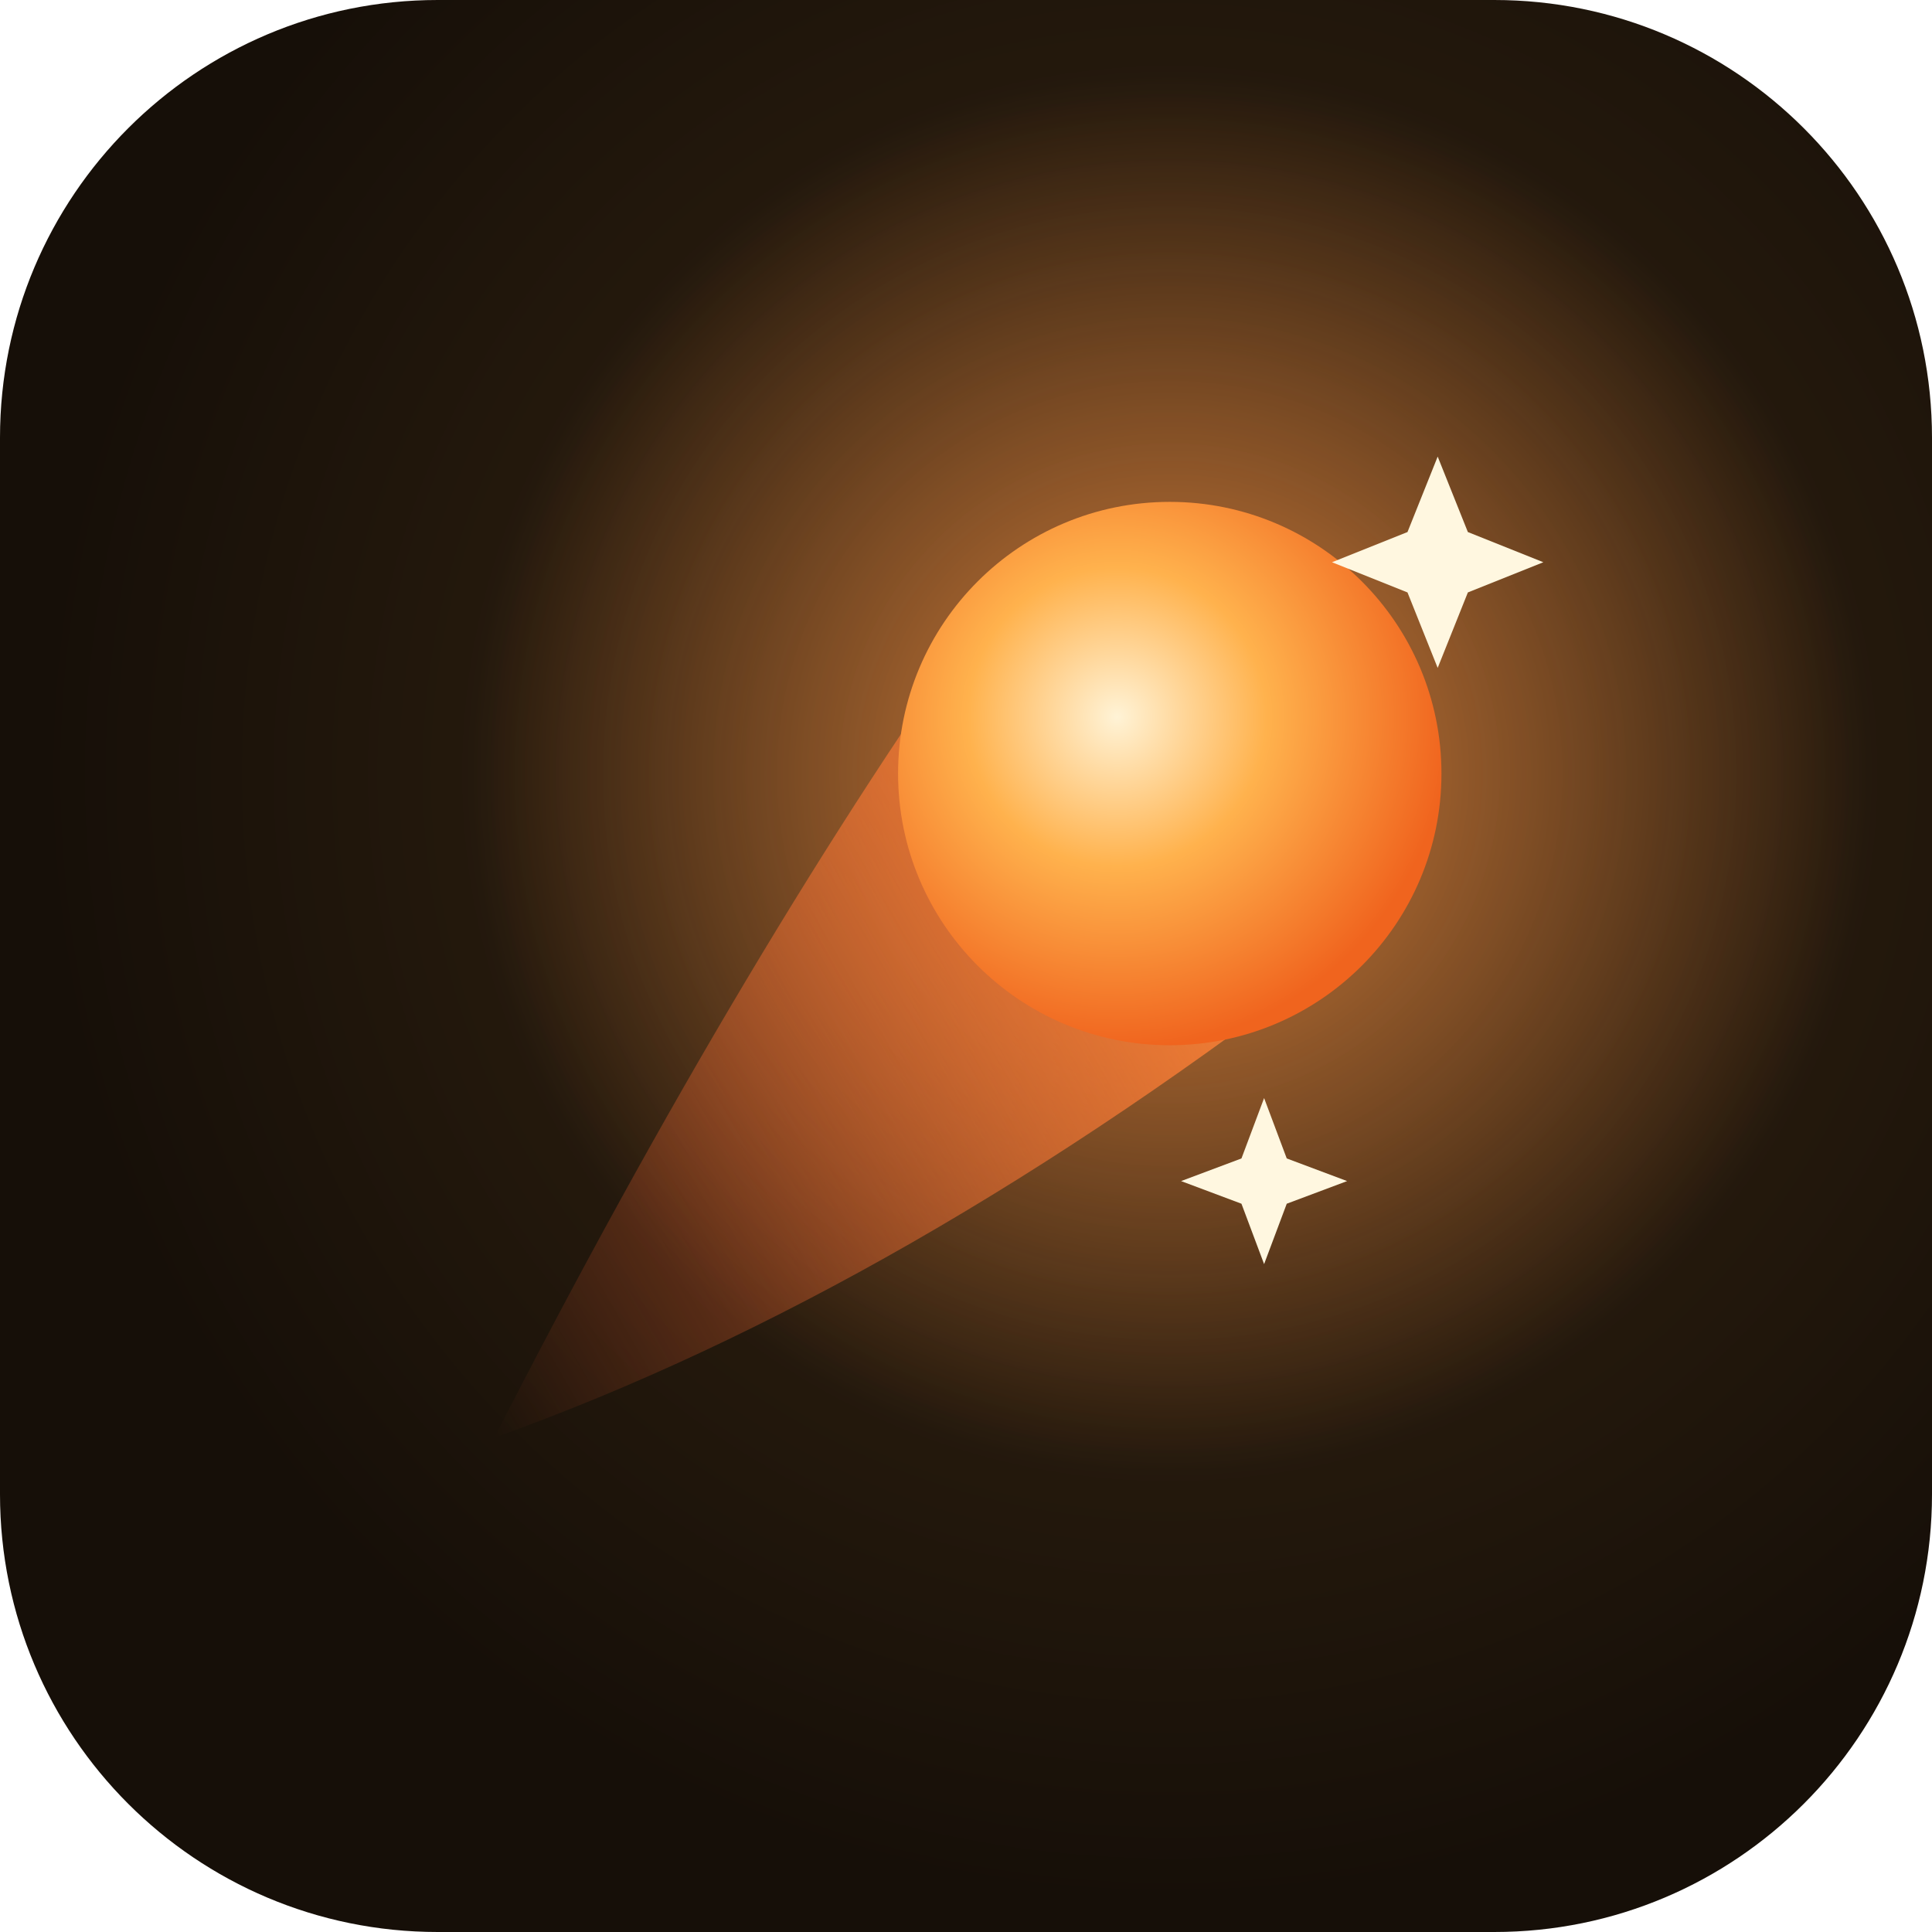
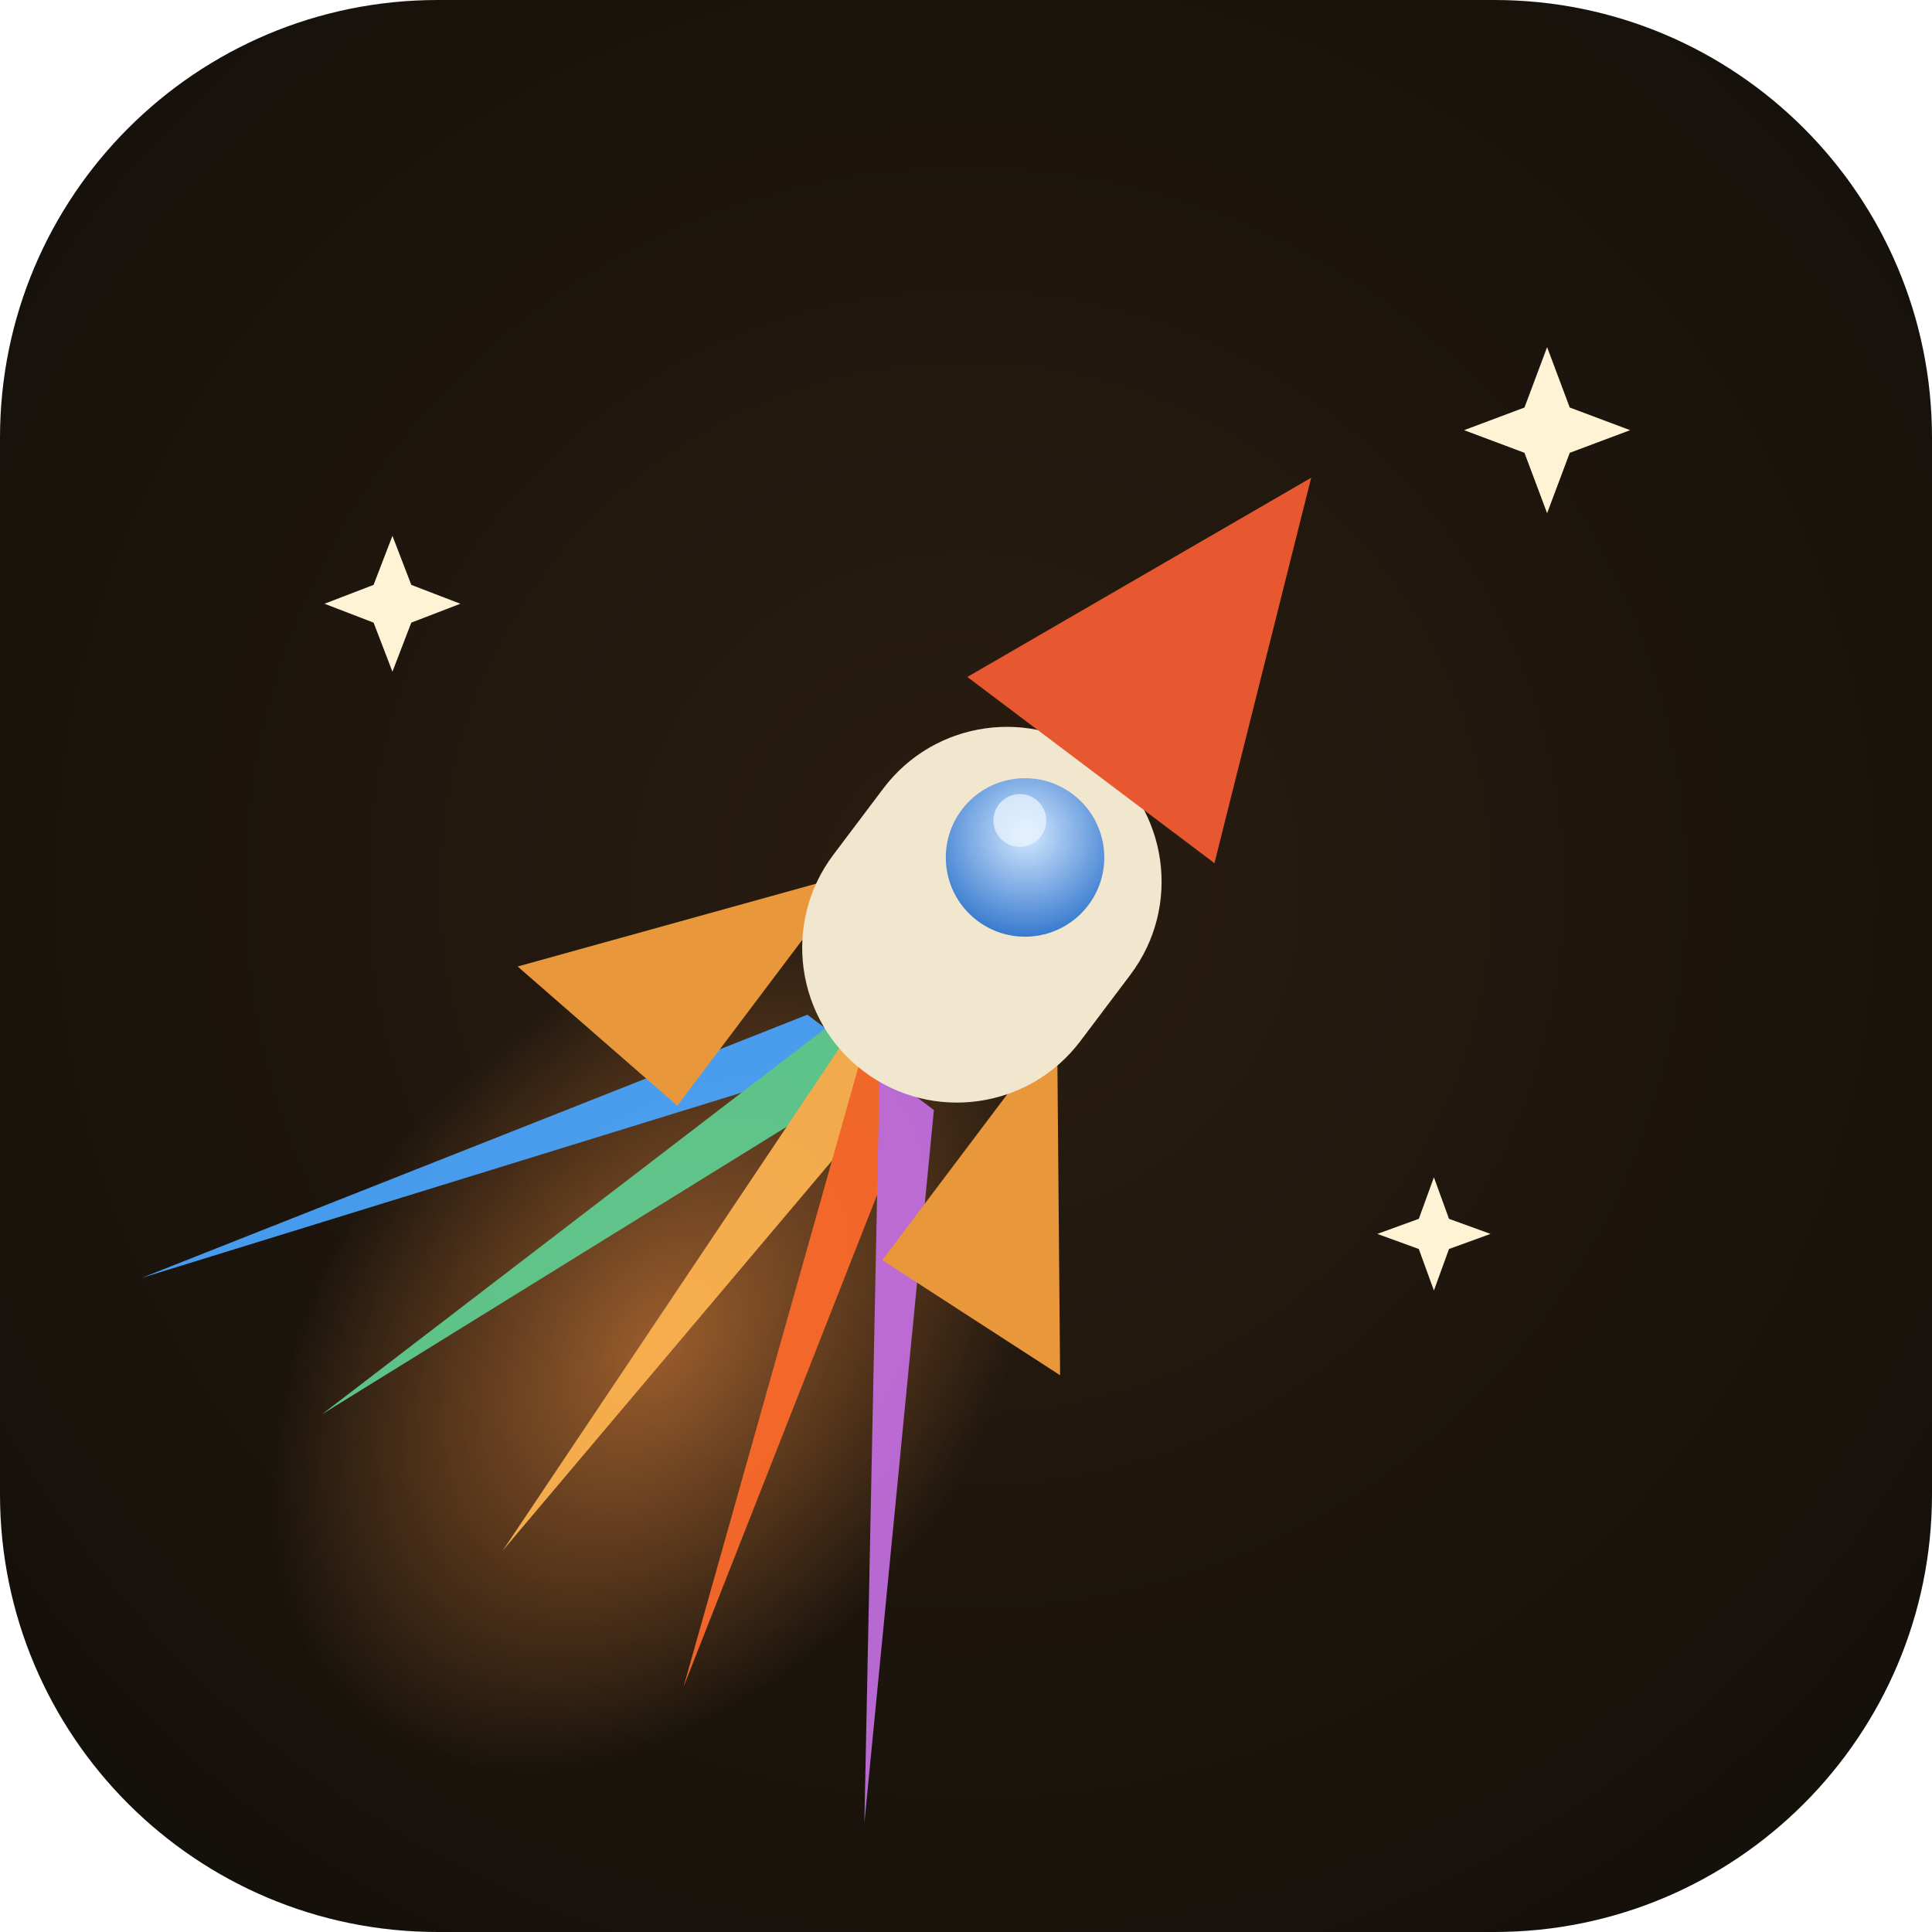
<svg xmlns="http://www.w3.org/2000/svg" viewBox="0 0 512 512" role="img" aria-label="Spacechase">
  <defs>
-     <radialGradient id="sky" cx="310" cy="205" r="300" gradientUnits="userSpaceOnUse">
-       <stop offset="0" stop-color="#3a2814" />
-       <stop offset="1" stop-color="#160f08" />
+     <radialGradient id="sky" cx="50%" cy="46%" r="64%">
+       <stop offset="0" stop-color="#2a1d11" />
+       <stop offset="1" stop-color="#14100a" />
    </radialGradient>
-     <radialGradient id="glow" cx="310" cy="205" r="185" gradientUnits="userSpaceOnUse">
-       <stop offset="0" stop-color="#ff9646" stop-opacity=".8" />
+     <radialGradient id="exglow" cx="50%" cy="50%" r="50%">
+       <stop offset="0" stop-color="#ff9646" stop-opacity=".55" />
      <stop offset="1" stop-color="#ff9646" stop-opacity="0" />
    </radialGradient>
-     <radialGradient id="head" cx="296" cy="190" r="88" gradientUnits="userSpaceOnUse">
-       <stop offset="0" stop-color="#fff3d6" />
-       <stop offset=".45" stop-color="#ffb24d" />
-       <stop offset="1" stop-color="#f0641e" />
+     <radialGradient id="win" cx="42%" cy="38%" r="68%">
+       <stop offset="0" stop-color="#d4e8ff" />
+       <stop offset="1" stop-color="#2f74cc" />
    </radialGradient>
-     <linearGradient id="tail" x1="356" y1="252" x2="131" y2="381" gradientUnits="userSpaceOnUse">
-       <stop offset="0" stop-color="#ff8737" />
-       <stop offset="1" stop-color="#e85830" stop-opacity="0" />
-     </linearGradient>
  </defs>
  <rect width="512" height="512" rx="116" fill="url(#sky)" />
-   <rect width="512" height="512" rx="116" fill="url(#glow)" />
-   <path d="M356 252 Q 240 342 131 381 Q 198 250 264 158 Z" fill="url(#tail)" />
-   <circle cx="310" cy="205" r="72" fill="url(#head)" />
-   <g fill="#fff7e0">
-     <path d="M381 121 l8 20 20 8 -20 8 -8 20 -8 -20 -20 -8 20 -8 z" />
-     <path d="M335 291 l6 16 16 6 -16 6 -6 16 -6 -16 -16 -6 16 -6 z" />
+   <g fill="#fff3d6">
+     <path d="M410 92 l6 16 16 6 -16 6 -6 16 -6 -16 -16 -6 16 -6 z" />
+     <path d="M104 142 l5 13 13 5 -13 5 -5 13 -5 -13 -13 -5 13 -5 z" />
+     <path d="M380 312 l4 11 11 4 -11 4 -4 11 -4 -11 -11 -4 11 -4 z" />
+   </g>
+   <g transform="rotate(37 256 248)">
+     <ellipse cx="256" cy="384" rx="86" ry="128" fill="url(#exglow)" />
+     <g opacity=".92">
+       <path d="M235 290 L253 290 L136 452 Z" fill="#4aa6ff" />
+       <path d="M241 290 L259 290 L196 452 Z" fill="#5fcf92" />
+       <path d="M247 290 L265 290 L256 452 Z" fill="#ffb450" />
+       <path d="M253 290 L271 290 L316 452 Z" fill="#ff6a2a" />
+       <path d="M259 290 L277 290 L376 452 Z" fill="#c470e2" />
+     </g>
+     <g fill="#e8973a">
+       <path d="M290 253 L346 326 L290 330 Z" />
+       <path d="M222 253 L166 326 L222 330 Z" />
+     </g>
+     <rect x="215" y="189" width="82" height="104" rx="41" fill="#f1e7cf" />
+     <path d="M215 193 L297 193 L256 96 Z" fill="#e85830" />
+     <circle cx="256" cy="222" r="21" fill="url(#win)" />
+     <circle cx="249" cy="215" r="7" fill="#eaf4ff" opacity=".75" />
  </g>
</svg>
